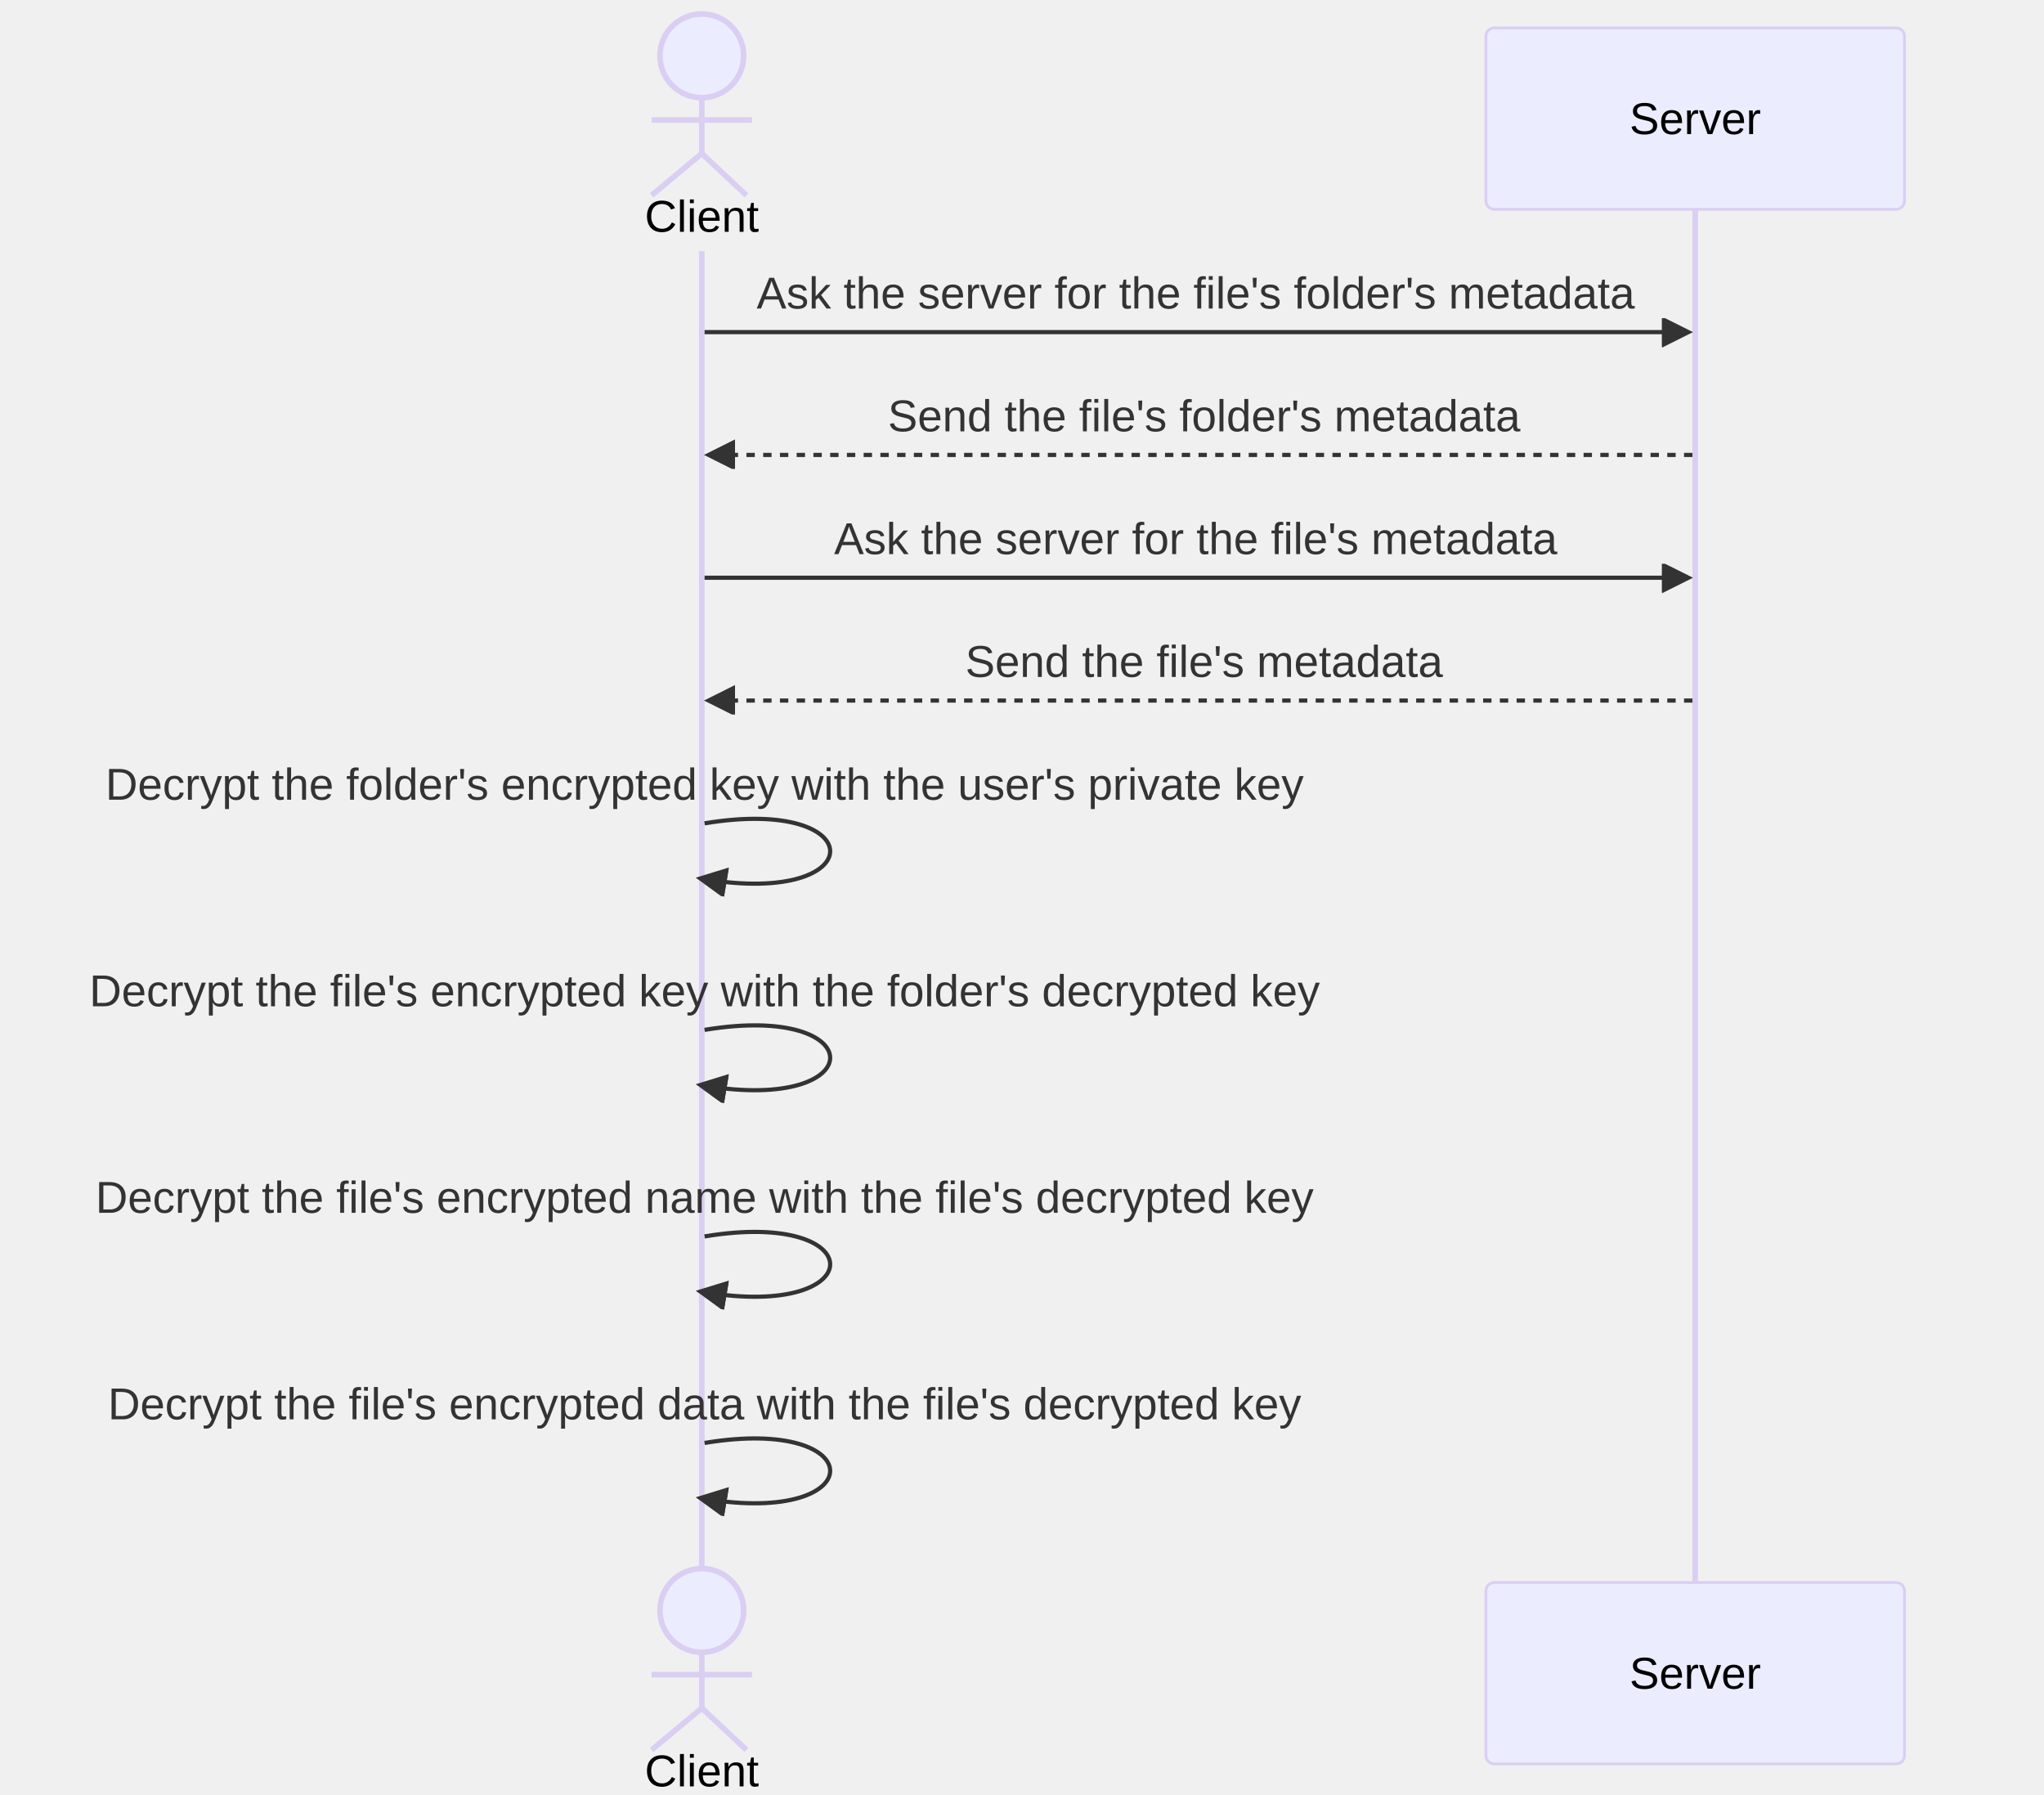
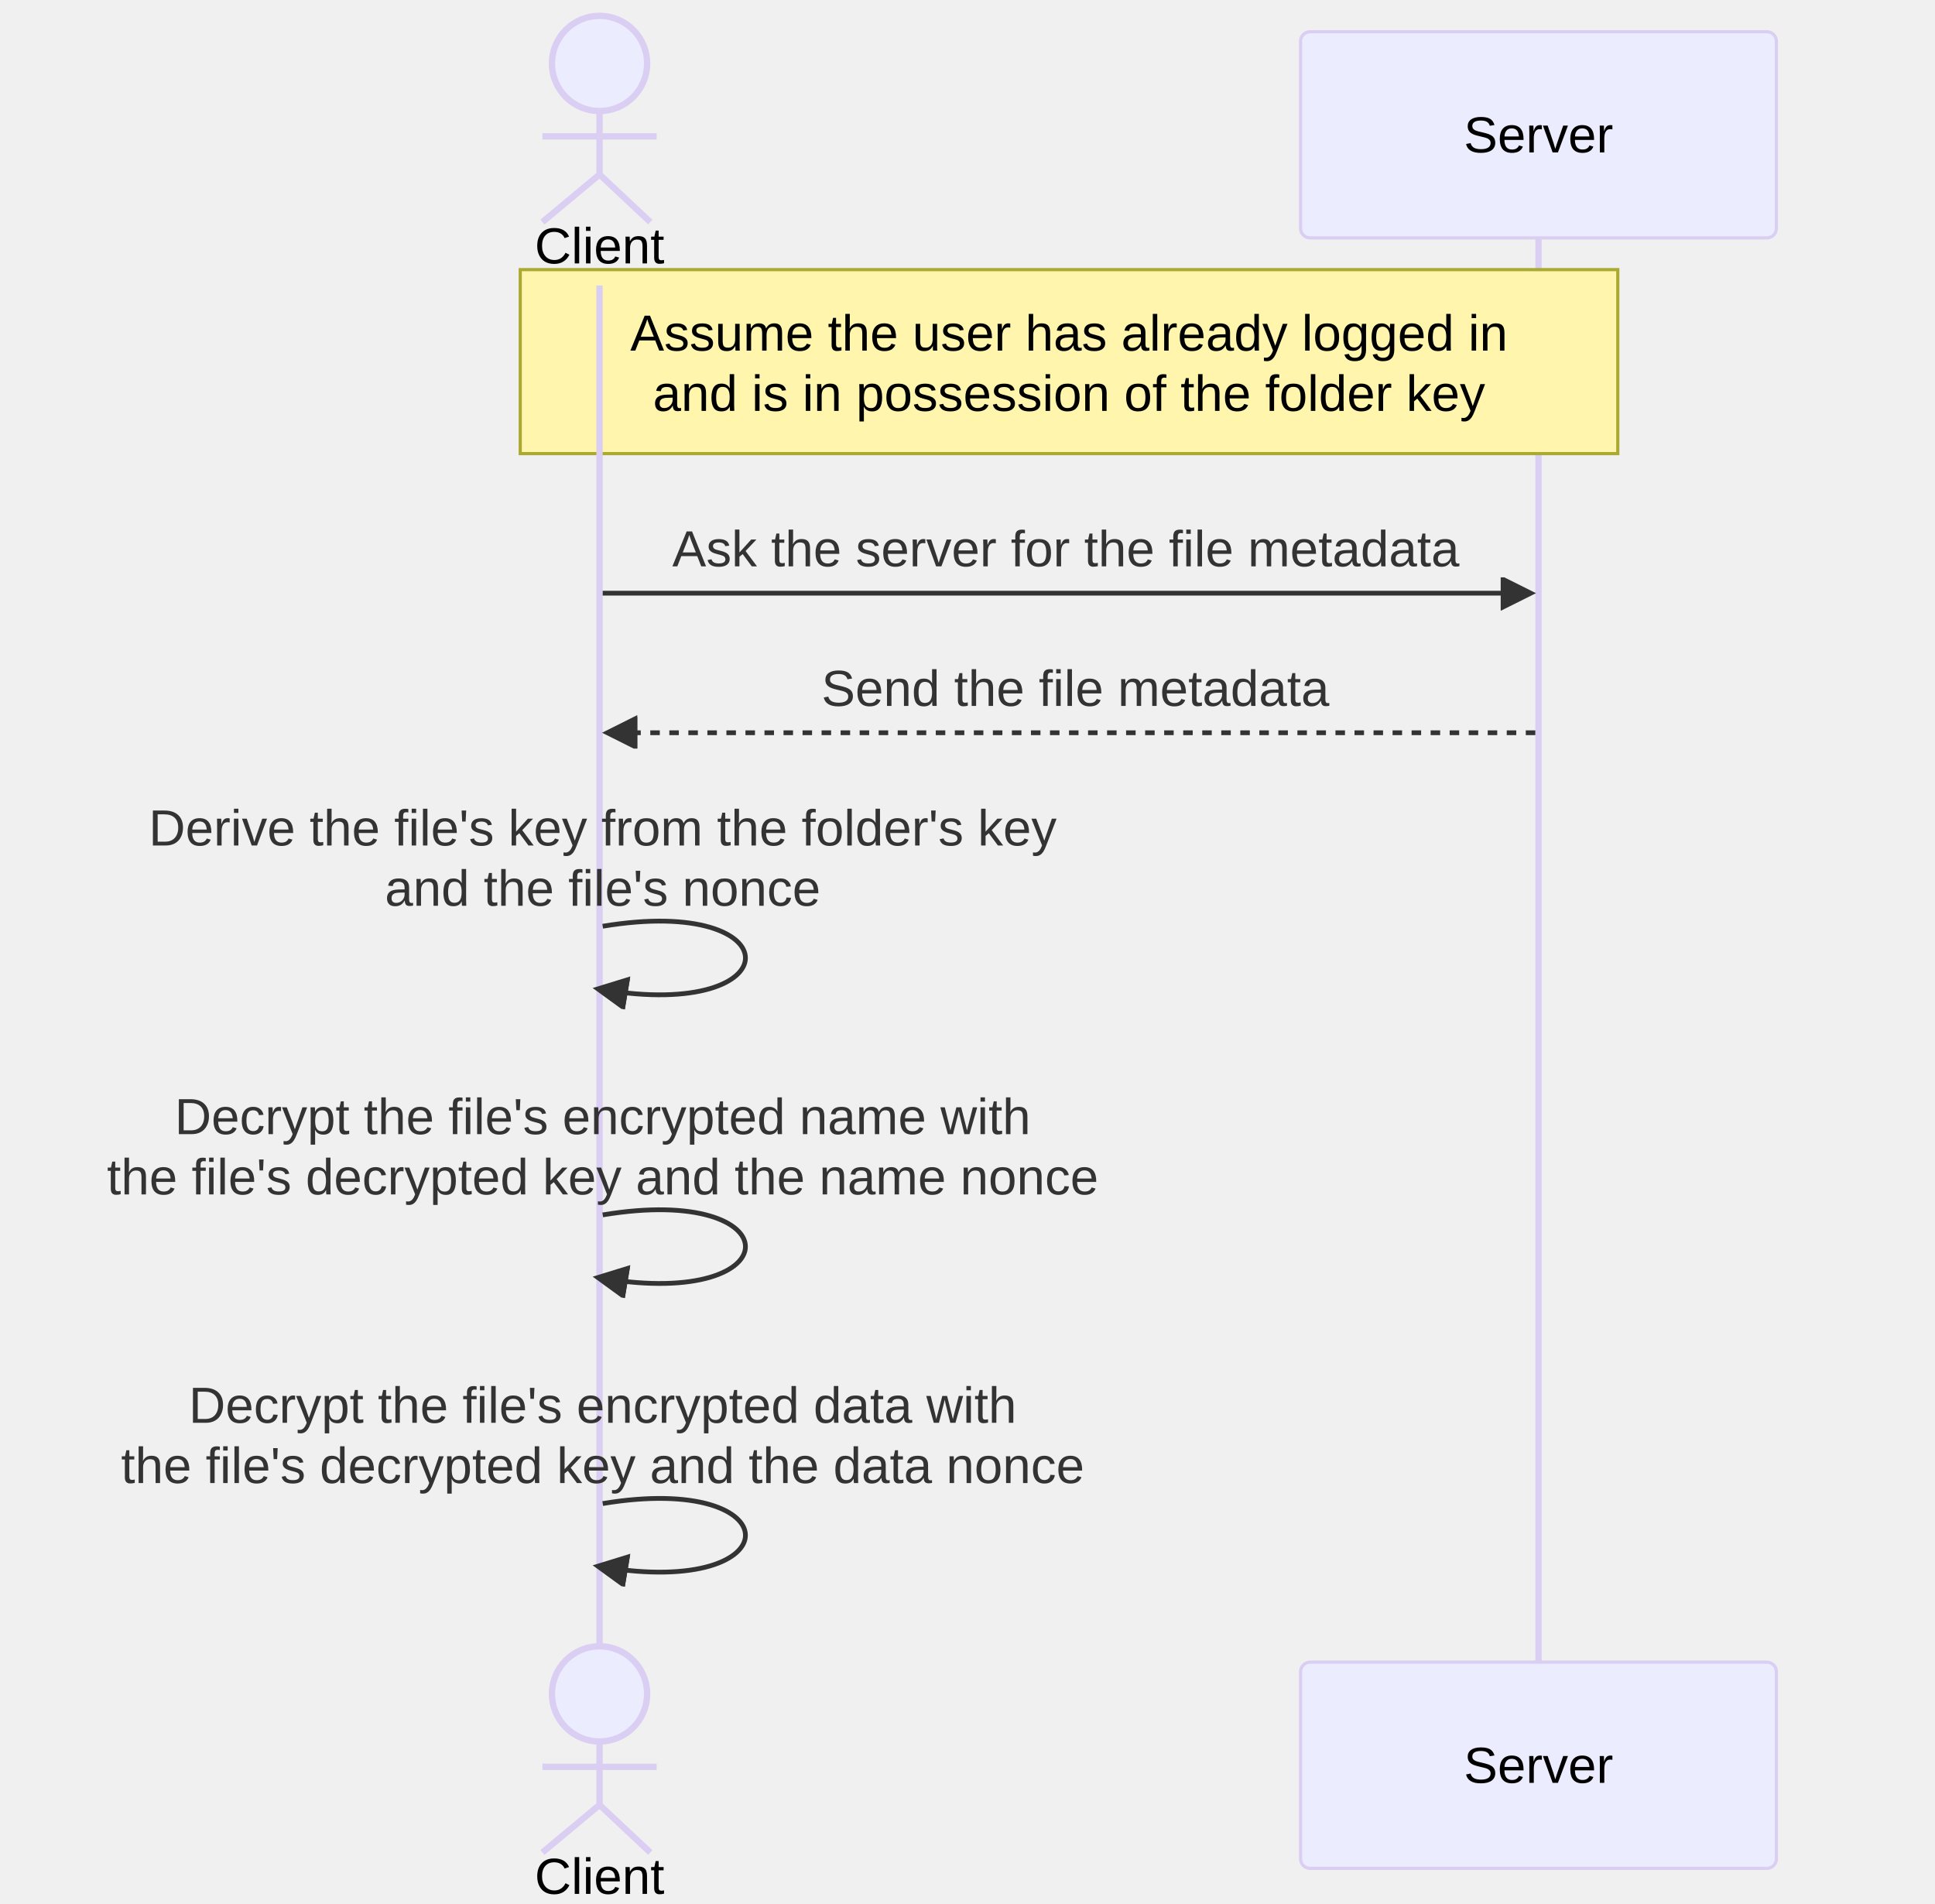
- <svg xmlns="http://www.w3.org/2000/svg" aria-roledescription="sequence" role="graphics-document document" viewBox="-176.5 -10 732.5 643" style="max-width: 732.5px; background-color: white;" width="100%" id="my-svg">
+ <svg xmlns="http://www.w3.org/2000/svg" aria-roledescription="sequence" role="graphics-document document" viewBox="-114 -10 610 600" style="max-width: 610px; background-color: white;" width="100%" id="my-svg">
  <g>
-     <rect class="actor" ry="3" rx="3" height="65" width="150" stroke="#666" fill="#eaeaea" y="557" x="356" />
-     <text style="text-anchor: middle; font-size: 16px; font-weight: 400;" class="actor" alignment-baseline="central" dominant-baseline="central" y="589.5" x="431">
-       <tspan dy="0" x="431">Server</tspan>
+     <rect class="actor" ry="3" rx="3" height="65" width="150" stroke="#666" fill="#eaeaea" y="514" x="296" />
+     <text style="text-anchor: middle; font-size: 16px; font-weight: 400;" class="actor" alignment-baseline="central" dominant-baseline="central" y="546.5" x="371">
+       <tspan dy="0" x="371">Server</tspan>
    </text>
  </g>
  <g>
-     <line stroke="#999" stroke-width="0.5px" class="200" y2="557" x2="431" y1="5" x1="431" id="actor1" />
+     <line stroke="#999" stroke-width="0.5px" class="200" y2="514" x2="371" y1="5" x1="371" id="actor1" />
    <g id="root-1">
-       <rect class="actor" ry="3" rx="3" height="65" width="150" stroke="#666" fill="#eaeaea" y="0" x="356" />
-       <text style="text-anchor: middle; font-size: 16px; font-weight: 400;" class="actor" alignment-baseline="central" dominant-baseline="central" y="32.5" x="431">
-         <tspan dy="0" x="431">Server</tspan>
+       <rect class="actor" ry="3" rx="3" height="65" width="150" stroke="#666" fill="#eaeaea" y="0" x="296" />
+       <text style="text-anchor: middle; font-size: 16px; font-weight: 400;" class="actor" alignment-baseline="central" dominant-baseline="central" y="32.5" x="371">
+         <tspan dy="0" x="371">Server</tspan>
      </text>
    </g>
  </g>
  <style>#my-svg{font-family:"trebuchet ms",verdana,arial,sans-serif;font-size:16px;fill:#333;}#my-svg .error-icon{fill:#552222;}#my-svg .error-text{fill:#552222;stroke:#552222;}#my-svg .edge-thickness-normal{stroke-width:2px;}#my-svg .edge-thickness-thick{stroke-width:3.5px;}#my-svg .edge-pattern-solid{stroke-dasharray:0;}#my-svg .edge-pattern-dashed{stroke-dasharray:3;}#my-svg .edge-pattern-dotted{stroke-dasharray:2;}#my-svg .marker{fill:#333333;stroke:#333333;}#my-svg .marker.cross{stroke:#333333;}#my-svg svg{font-family:"trebuchet ms",verdana,arial,sans-serif;font-size:16px;}#my-svg .actor{stroke:hsl(259.626, 59.777%, 87.902%);fill:#ECECFF;}#my-svg text.actor&gt;tspan{fill:black;stroke:none;}#my-svg .actor-line{stroke:grey;}#my-svg .messageLine0{stroke-width:1.5;stroke-dasharray:none;stroke:#333;}#my-svg .messageLine1{stroke-width:1.5;stroke-dasharray:2,2;stroke:#333;}#my-svg #arrowhead path{fill:#333;stroke:#333;}#my-svg .sequenceNumber{fill:white;}#my-svg #sequencenumber{fill:#333;}#my-svg #crosshead path{fill:#333;stroke:#333;}#my-svg .messageText{fill:#333;stroke:none;}#my-svg .labelBox{stroke:hsl(259.626, 59.777%, 87.902%);fill:#ECECFF;}#my-svg .labelText,#my-svg .labelText&gt;tspan{fill:black;stroke:none;}#my-svg .loopText,#my-svg .loopText&gt;tspan{fill:black;stroke:none;}#my-svg .loopLine{stroke-width:2px;stroke-dasharray:2,2;stroke:hsl(259.626, 59.777%, 87.902%);fill:hsl(259.626, 59.777%, 87.902%);}#my-svg .note{stroke:#aaaa33;fill:#fff5ad;}#my-svg .noteText,#my-svg .noteText&gt;tspan{fill:black;stroke:none;}#my-svg .activation0{fill:#f4f4f4;stroke:#666;}#my-svg .activation1{fill:#f4f4f4;stroke:#666;}#my-svg .activation2{fill:#f4f4f4;stroke:#666;}#my-svg .actorPopupMenu{position:absolute;}#my-svg .actorPopupMenuPanel{position:absolute;fill:#ECECFF;box-shadow:0px 8px 16px 0px rgba(0,0,0,0.2);filter:drop-shadow(3px 5px 2px rgb(0 0 0 / 0.4));}#my-svg .actor-man line{stroke:hsl(259.626, 59.777%, 87.902%);fill:#ECECFF;}#my-svg .actor-man circle,#my-svg line{stroke:hsl(259.626, 59.777%, 87.902%);fill:#ECECFF;stroke-width:2px;}#my-svg :root{--mermaid-font-family:"trebuchet ms",verdana,arial,sans-serif;}</style>
  <g />
  <defs>
    <symbol height="24" width="24" id="computer">
      <path d="M2 2v13h20v-13h-20zm18 11h-16v-9h16v9zm-10.228 6l.466-1h3.524l.467 1h-4.457zm14.228 3h-24l2-6h2.104l-1.33 4h18.45l-1.297-4h2.073l2 6zm-5-10h-14v-7h14v7z" transform="scale(.5)" />
    </symbol>
  </defs>
  <defs>
    <symbol clip-rule="evenodd" fill-rule="evenodd" id="database">
      <path d="M12.258.001l.256.004.255.005.253.008.251.01.249.012.247.015.246.016.242.019.241.02.239.023.236.024.233.027.231.028.229.031.225.032.223.034.22.036.217.038.214.04.211.041.208.043.205.045.201.046.198.048.194.05.191.051.187.053.183.054.18.056.175.057.172.059.168.06.163.061.16.063.155.064.15.066.074.033.073.033.071.034.07.034.069.035.068.035.067.035.066.035.064.036.064.036.062.036.06.036.06.037.058.037.058.037.055.038.055.038.053.038.052.038.051.039.05.039.048.039.047.039.045.04.044.04.043.04.041.04.04.041.039.041.037.041.036.041.034.041.033.042.032.042.03.042.029.042.027.042.026.043.024.043.023.043.021.043.02.043.018.044.017.043.015.044.013.044.012.044.011.045.009.044.007.045.006.045.004.045.002.045.001.045v17l-.001.045-.002.045-.004.045-.006.045-.007.045-.009.044-.011.045-.012.044-.013.044-.015.044-.017.043-.018.044-.02.043-.021.043-.023.043-.024.043-.026.043-.027.042-.029.042-.03.042-.032.042-.033.042-.034.041-.036.041-.037.041-.039.041-.04.041-.041.04-.043.04-.044.04-.045.04-.047.039-.048.039-.05.039-.051.039-.052.038-.053.038-.055.038-.055.038-.058.037-.058.037-.06.037-.06.036-.062.036-.064.036-.064.036-.066.035-.067.035-.068.035-.069.035-.07.034-.071.034-.073.033-.074.033-.15.066-.155.064-.16.063-.163.061-.168.06-.172.059-.175.057-.18.056-.183.054-.187.053-.191.051-.194.05-.198.048-.201.046-.205.045-.208.043-.211.041-.214.04-.217.038-.22.036-.223.034-.225.032-.229.031-.231.028-.233.027-.236.024-.239.023-.241.02-.242.019-.246.016-.247.015-.249.012-.251.01-.253.008-.255.005-.256.004-.258.001-.258-.001-.256-.004-.255-.005-.253-.008-.251-.01-.249-.012-.247-.015-.245-.016-.243-.019-.241-.02-.238-.023-.236-.024-.234-.027-.231-.028-.228-.031-.226-.032-.223-.034-.22-.036-.217-.038-.214-.04-.211-.041-.208-.043-.204-.045-.201-.046-.198-.048-.195-.05-.19-.051-.187-.053-.184-.054-.179-.056-.176-.057-.172-.059-.167-.06-.164-.061-.159-.063-.155-.064-.151-.066-.074-.033-.072-.033-.072-.034-.07-.034-.069-.035-.068-.035-.067-.035-.066-.035-.064-.036-.063-.036-.062-.036-.061-.036-.06-.037-.058-.037-.057-.037-.056-.038-.055-.038-.053-.038-.052-.038-.051-.039-.049-.039-.049-.039-.046-.039-.046-.04-.044-.04-.043-.04-.041-.04-.04-.041-.039-.041-.037-.041-.036-.041-.034-.041-.033-.042-.032-.042-.03-.042-.029-.042-.027-.042-.026-.043-.024-.043-.023-.043-.021-.043-.02-.043-.018-.044-.017-.043-.015-.044-.013-.044-.012-.044-.011-.045-.009-.044-.007-.045-.006-.045-.004-.045-.002-.045-.001-.045v-17l.001-.045.002-.045.004-.045.006-.045.007-.045.009-.044.011-.045.012-.044.013-.044.015-.044.017-.043.018-.044.02-.043.021-.043.023-.043.024-.043.026-.043.027-.042.029-.042.03-.042.032-.042.033-.042.034-.041.036-.041.037-.041.039-.041.04-.041.041-.04.043-.04.044-.04.046-.04.046-.039.049-.039.049-.039.051-.039.052-.038.053-.038.055-.038.056-.038.057-.037.058-.037.06-.037.061-.036.062-.036.063-.036.064-.036.066-.035.067-.035.068-.035.069-.035.07-.034.072-.034.072-.033.074-.033.151-.066.155-.064.159-.063.164-.061.167-.06.172-.059.176-.057.179-.056.184-.054.187-.053.19-.051.195-.05.198-.048.201-.046.204-.045.208-.043.211-.041.214-.04.217-.038.22-.036.223-.034.226-.032.228-.031.231-.028.234-.027.236-.024.238-.023.241-.02.243-.019.245-.016.247-.015.249-.012.251-.01.253-.008.255-.005.256-.004.258-.001.258.001zm-9.258 20.499v.01l.001.021.003.021.004.022.005.021.006.022.007.022.009.023.01.022.011.023.012.023.013.023.015.023.016.024.017.023.018.024.019.024.021.024.022.025.023.024.024.025.052.049.056.05.061.051.066.051.07.051.075.051.079.052.084.052.088.052.092.052.097.052.102.051.105.052.11.052.114.051.119.051.123.051.127.05.131.05.135.05.139.048.144.049.147.047.152.047.155.047.16.045.163.045.167.043.171.043.176.041.178.041.183.039.187.039.19.037.194.035.197.035.202.033.204.031.209.03.212.029.216.027.219.025.222.024.226.021.23.02.233.018.236.016.24.015.243.012.246.01.249.008.253.005.256.004.259.001.26-.001.257-.004.254-.005.25-.008.247-.011.244-.012.241-.014.237-.016.233-.018.231-.021.226-.021.224-.024.22-.026.216-.027.212-.028.21-.031.205-.031.202-.034.198-.034.194-.036.191-.037.187-.039.183-.04.179-.04.175-.042.172-.043.168-.044.163-.045.16-.046.155-.046.152-.047.148-.048.143-.049.139-.049.136-.05.131-.05.126-.05.123-.051.118-.052.114-.051.11-.052.106-.052.101-.052.096-.052.092-.052.088-.053.083-.051.079-.052.074-.052.07-.051.065-.051.06-.051.056-.05.051-.05.023-.024.023-.025.021-.024.02-.024.019-.024.018-.024.017-.024.015-.023.014-.024.013-.023.012-.023.01-.023.01-.022.008-.022.006-.022.006-.022.004-.022.004-.021.001-.021.001-.021v-4.127l-.077.055-.08.053-.083.054-.085.053-.087.052-.09.052-.093.051-.095.05-.097.05-.1.049-.102.049-.105.048-.106.047-.109.047-.111.046-.114.045-.115.045-.118.044-.12.043-.122.042-.124.042-.126.041-.128.04-.13.04-.132.038-.134.038-.135.037-.138.037-.139.035-.142.035-.143.034-.144.033-.147.032-.148.031-.15.03-.151.03-.153.029-.154.027-.156.027-.158.026-.159.025-.161.024-.162.023-.163.022-.165.021-.166.02-.167.019-.169.018-.169.017-.171.016-.173.015-.173.014-.175.013-.175.012-.177.011-.178.01-.179.008-.179.008-.181.006-.182.005-.182.004-.184.003-.184.002h-.37l-.184-.002-.184-.003-.182-.004-.182-.005-.181-.006-.179-.008-.179-.008-.178-.01-.176-.011-.176-.012-.175-.013-.173-.014-.172-.015-.171-.016-.17-.017-.169-.018-.167-.019-.166-.02-.165-.021-.163-.022-.162-.023-.161-.024-.159-.025-.157-.026-.156-.027-.155-.027-.153-.029-.151-.03-.15-.03-.148-.031-.146-.032-.145-.033-.143-.034-.141-.035-.14-.035-.137-.037-.136-.037-.134-.038-.132-.038-.13-.04-.128-.04-.126-.041-.124-.042-.122-.042-.12-.044-.117-.043-.116-.045-.113-.045-.112-.046-.109-.047-.106-.047-.105-.048-.102-.049-.1-.049-.097-.05-.095-.05-.093-.052-.09-.051-.087-.052-.085-.053-.083-.054-.08-.054-.077-.054v4.127zm0-5.654v.011l.001.021.003.021.004.021.005.022.006.022.007.022.009.022.01.022.011.023.012.023.013.023.015.024.016.023.017.024.018.024.019.024.021.024.022.024.023.025.024.024.052.05.056.05.061.05.066.051.07.051.075.052.079.051.084.052.088.052.092.052.097.052.102.052.105.052.11.051.114.051.119.052.123.05.127.051.131.05.135.049.139.049.144.048.147.048.152.047.155.046.16.045.163.045.167.044.171.042.176.042.178.04.183.04.187.038.19.037.194.036.197.034.202.033.204.032.209.03.212.028.216.027.219.025.222.024.226.022.23.02.233.018.236.016.24.014.243.012.246.01.249.008.253.006.256.003.259.001.26-.001.257-.003.254-.006.25-.008.247-.01.244-.012.241-.015.237-.016.233-.018.231-.02.226-.022.224-.024.22-.025.216-.027.212-.029.21-.03.205-.032.202-.033.198-.035.194-.036.191-.037.187-.039.183-.039.179-.041.175-.042.172-.043.168-.044.163-.045.16-.045.155-.047.152-.047.148-.048.143-.048.139-.05.136-.049.131-.05.126-.051.123-.051.118-.051.114-.052.11-.052.106-.052.101-.052.096-.052.092-.052.088-.052.083-.052.079-.052.074-.051.07-.052.065-.051.06-.05.056-.051.051-.049.023-.025.023-.024.021-.025.02-.024.019-.024.018-.024.017-.024.015-.023.014-.023.013-.024.012-.022.01-.023.01-.023.008-.022.006-.022.006-.022.004-.021.004-.022.001-.021.001-.021v-4.139l-.077.054-.08.054-.083.054-.085.052-.087.053-.09.051-.093.051-.095.051-.097.05-.1.049-.102.049-.105.048-.106.047-.109.047-.111.046-.114.045-.115.044-.118.044-.12.044-.122.042-.124.042-.126.041-.128.04-.13.039-.132.039-.134.038-.135.037-.138.036-.139.036-.142.035-.143.033-.144.033-.147.033-.148.031-.15.03-.151.03-.153.028-.154.028-.156.027-.158.026-.159.025-.161.024-.162.023-.163.022-.165.021-.166.02-.167.019-.169.018-.169.017-.171.016-.173.015-.173.014-.175.013-.175.012-.177.011-.178.009-.179.009-.179.007-.181.007-.182.005-.182.004-.184.003-.184.002h-.37l-.184-.002-.184-.003-.182-.004-.182-.005-.181-.007-.179-.007-.179-.009-.178-.009-.176-.011-.176-.012-.175-.013-.173-.014-.172-.015-.171-.016-.17-.017-.169-.018-.167-.019-.166-.02-.165-.021-.163-.022-.162-.023-.161-.024-.159-.025-.157-.026-.156-.027-.155-.028-.153-.028-.151-.03-.15-.03-.148-.031-.146-.033-.145-.033-.143-.033-.141-.035-.14-.036-.137-.036-.136-.037-.134-.038-.132-.039-.13-.039-.128-.04-.126-.041-.124-.042-.122-.043-.12-.043-.117-.044-.116-.044-.113-.046-.112-.046-.109-.046-.106-.047-.105-.048-.102-.049-.1-.049-.097-.05-.095-.051-.093-.051-.09-.051-.087-.053-.085-.052-.083-.054-.08-.054-.077-.054v4.139zm0-5.666v.011l.001.02.003.022.004.021.005.022.006.021.007.022.009.023.01.022.011.023.012.023.013.023.015.023.016.024.017.024.018.023.019.024.021.025.022.024.023.024.024.025.052.05.056.05.061.05.066.051.07.051.075.052.079.051.084.052.088.052.092.052.097.052.102.052.105.051.11.052.114.051.119.051.123.051.127.05.131.05.135.05.139.049.144.048.147.048.152.047.155.046.16.045.163.045.167.043.171.043.176.042.178.04.183.04.187.038.19.037.194.036.197.034.202.033.204.032.209.03.212.028.216.027.219.025.222.024.226.021.23.02.233.018.236.017.24.014.243.012.246.01.249.008.253.006.256.003.259.001.26-.001.257-.003.254-.006.25-.008.247-.01.244-.013.241-.014.237-.016.233-.018.231-.02.226-.022.224-.024.22-.025.216-.027.212-.029.21-.03.205-.032.202-.033.198-.035.194-.036.191-.037.187-.039.183-.039.179-.041.175-.042.172-.043.168-.044.163-.045.16-.045.155-.047.152-.047.148-.048.143-.049.139-.049.136-.049.131-.051.126-.05.123-.051.118-.052.114-.051.11-.052.106-.052.101-.052.096-.052.092-.052.088-.052.083-.052.079-.052.074-.052.07-.051.065-.051.06-.051.056-.05.051-.049.023-.025.023-.025.021-.024.02-.024.019-.024.018-.024.017-.024.015-.023.014-.024.013-.023.012-.023.01-.022.01-.023.008-.022.006-.022.006-.022.004-.022.004-.021.001-.021.001-.021v-4.153l-.077.054-.08.054-.083.053-.085.053-.087.053-.09.051-.093.051-.095.051-.097.05-.1.049-.102.048-.105.048-.106.048-.109.046-.111.046-.114.046-.115.044-.118.044-.12.043-.122.043-.124.042-.126.041-.128.04-.13.039-.132.039-.134.038-.135.037-.138.036-.139.036-.142.034-.143.034-.144.033-.147.032-.148.032-.15.03-.151.03-.153.028-.154.028-.156.027-.158.026-.159.024-.161.024-.162.023-.163.023-.165.021-.166.02-.167.019-.169.018-.169.017-.171.016-.173.015-.173.014-.175.013-.175.012-.177.01-.178.01-.179.009-.179.007-.181.006-.182.006-.182.004-.184.003-.184.001-.185.001-.185-.001-.184-.001-.184-.003-.182-.004-.182-.006-.181-.006-.179-.007-.179-.009-.178-.01-.176-.01-.176-.012-.175-.013-.173-.014-.172-.015-.171-.016-.17-.017-.169-.018-.167-.019-.166-.02-.165-.021-.163-.023-.162-.023-.161-.024-.159-.024-.157-.026-.156-.027-.155-.028-.153-.028-.151-.03-.15-.03-.148-.032-.146-.032-.145-.033-.143-.034-.141-.034-.14-.036-.137-.036-.136-.037-.134-.038-.132-.039-.13-.039-.128-.041-.126-.041-.124-.041-.122-.043-.12-.043-.117-.044-.116-.044-.113-.046-.112-.046-.109-.046-.106-.048-.105-.048-.102-.048-.1-.05-.097-.049-.095-.051-.093-.051-.09-.052-.087-.052-.085-.053-.083-.053-.08-.054-.077-.054v4.153zm8.74-8.179l-.257.004-.254.005-.25.008-.247.011-.244.012-.241.014-.237.016-.233.018-.231.021-.226.022-.224.023-.22.026-.216.027-.212.028-.21.031-.205.032-.202.033-.198.034-.194.036-.191.038-.187.038-.183.04-.179.041-.175.042-.172.043-.168.043-.163.045-.16.046-.155.046-.152.048-.148.048-.143.048-.139.049-.136.05-.131.05-.126.051-.123.051-.118.051-.114.052-.11.052-.106.052-.101.052-.096.052-.092.052-.088.052-.083.052-.079.052-.074.051-.07.052-.065.051-.06.05-.056.05-.051.05-.023.025-.023.024-.021.024-.02.025-.019.024-.018.024-.017.023-.015.024-.014.023-.013.023-.012.023-.01.023-.01.022-.008.022-.006.023-.006.021-.004.022-.004.021-.001.021-.001.021.001.021.001.021.004.021.004.022.006.021.006.023.008.022.01.022.01.023.012.023.013.023.014.023.015.024.017.023.018.024.019.024.02.025.021.024.023.024.023.025.051.05.056.05.06.05.065.051.07.052.074.051.079.052.083.052.088.052.092.052.096.052.101.052.106.052.11.052.114.052.118.051.123.051.126.051.131.05.136.05.139.049.143.048.148.048.152.048.155.046.16.046.163.045.168.043.172.043.175.042.179.041.183.04.187.038.191.038.194.036.198.034.202.033.205.032.21.031.212.028.216.027.22.026.224.023.226.022.231.021.233.018.237.016.241.014.244.012.247.011.25.008.254.005.257.004.26.001.26-.001.257-.004.254-.005.25-.008.247-.011.244-.012.241-.014.237-.016.233-.018.231-.021.226-.022.224-.023.22-.026.216-.027.212-.028.21-.031.205-.032.202-.033.198-.034.194-.036.191-.038.187-.038.183-.04.179-.041.175-.042.172-.043.168-.043.163-.045.16-.046.155-.046.152-.048.148-.048.143-.048.139-.049.136-.05.131-.05.126-.051.123-.051.118-.051.114-.052.11-.052.106-.052.101-.052.096-.052.092-.052.088-.052.083-.052.079-.052.074-.051.07-.052.065-.051.06-.05.056-.05.051-.05.023-.025.023-.024.021-.024.02-.025.019-.024.018-.024.017-.023.015-.024.014-.023.013-.023.012-.023.01-.023.01-.022.008-.022.006-.023.006-.021.004-.022.004-.021.001-.021.001-.021-.001-.021-.001-.021-.004-.021-.004-.022-.006-.021-.006-.023-.008-.022-.01-.022-.01-.023-.012-.023-.013-.023-.014-.023-.015-.024-.017-.023-.018-.024-.019-.024-.02-.025-.021-.024-.023-.024-.023-.025-.051-.05-.056-.05-.06-.05-.065-.051-.07-.052-.074-.051-.079-.052-.083-.052-.088-.052-.092-.052-.096-.052-.101-.052-.106-.052-.11-.052-.114-.052-.118-.051-.123-.051-.126-.051-.131-.05-.136-.05-.139-.049-.143-.048-.148-.048-.152-.048-.155-.046-.16-.046-.163-.045-.168-.043-.172-.043-.175-.042-.179-.041-.183-.04-.187-.038-.191-.038-.194-.036-.198-.034-.202-.033-.205-.032-.21-.031-.212-.028-.216-.027-.22-.026-.224-.023-.226-.022-.231-.021-.233-.018-.237-.016-.241-.014-.244-.012-.247-.011-.25-.008-.254-.005-.257-.004-.26-.001-.26.001z" transform="scale(.5)" />
    </symbol>
  </defs>
  <defs>
    <symbol height="24" width="24" id="clock">
      <path d="M12 2c5.514 0 10 4.486 10 10s-4.486 10-10 10-10-4.486-10-10 4.486-10 10-10zm0-2c-6.627 0-12 5.373-12 12s5.373 12 12 12 12-5.373 12-12-5.373-12-12-12zm5.848 12.459c.202.038.202.333.001.372-1.907.361-6.045 1.111-6.547 1.111-.719 0-1.301-.582-1.301-1.301 0-.512.77-5.447 1.125-7.445.034-.192.312-.181.343.014l.985 6.238 5.394 1.011z" transform="scale(.5)" />
    </symbol>
  </defs>
  <defs>
    <marker orient="auto" markerHeight="12" markerWidth="12" markerUnits="userSpaceOnUse" refY="5" refX="7.9" id="arrowhead">
      <path d="M 0 0 L 10 5 L 0 10 z" />
    </marker>
  </defs>
  <defs>
    <marker refY="4.5" refX="4" orient="auto" markerHeight="8" markerWidth="15" id="crosshead">
      <path style="stroke-dasharray: 0, 0;" d="M 1,2 L 6,7 M 6,2 L 1,7" stroke-width="1pt" stroke="#000000" fill="none" />
    </marker>
  </defs>
  <defs>
    <marker orient="auto" markerHeight="28" markerWidth="20" refY="7" refX="15.5" id="filled-head">
      <path d="M 18,7 L9,13 L14,7 L9,1 Z" />
    </marker>
  </defs>
  <defs>
    <marker orient="auto" markerHeight="40" markerWidth="60" refY="15" refX="15" id="sequencenumber">
      <circle r="6" cy="15" cx="15" />
    </marker>
  </defs>
-   <line stroke="#999" stroke-width="0.5px" class="200" y2="557" x2="75" y1="80" x1="75" id="actor0" />
+   <g>
+     <rect class="note" ry="0" rx="0" height="58" width="346" stroke="#666" fill="#EDF2AE" y="75" x="50" />
+     <text style="font-size: 16px; font-weight: 400;" dy="1em" class="noteText" alignment-baseline="middle" dominant-baseline="middle" text-anchor="middle" y="80" x="223">
+       <tspan x="223">Assume the user has already logged in </tspan>
+     </text>
+     <text style="font-size: 16px; font-weight: 400;" dy="1em" class="noteText" alignment-baseline="middle" dominant-baseline="middle" text-anchor="middle" y="99" x="223">
+       <tspan x="223"> and is in possession of the folder key</tspan>
+     </text>
+   </g>
+   <line stroke="#999" stroke-width="0.5px" class="200" y2="514" x2="75" y1="80" x1="75" id="actor0" />
  <g class="actor-man">
    <line y2="45" x2="75" y1="25" x1="75" id="actor-man-torso0" />
    <line y2="33" x2="93" y1="33" x1="57" id="actor-man-arms0" />
    <line y2="45" x2="75" y1="60" x1="57" />
    <line y2="60" x2="91" y1="45" x1="75" />
    <circle height="65" width="150" r="15" cy="10" cx="75" />
    <text style="text-anchor: middle; font-size: 16px; font-weight: 400;" class="actor" alignment-baseline="central" dominant-baseline="central" y="67.5" x="75">
      <tspan dy="0" x="75">Client</tspan>
    </text>
  </g>
-   <text style="font-size: 16px; font-weight: 400;" dy="1em" class="messageText" alignment-baseline="middle" dominant-baseline="middle" text-anchor="middle" y="80" x="252">Ask the server for the file's folder's metadata</text>
-   <line style="fill: none;" marker-end="url(#arrowhead)" stroke="none" stroke-width="2" class="messageLine0" y2="109" x2="427" y1="109" x1="76" />
-   <text style="font-size: 16px; font-weight: 400;" dy="1em" class="messageText" alignment-baseline="middle" dominant-baseline="middle" text-anchor="middle" y="124" x="255">Send the file's folder's metadata</text>
-   <line style="stroke-dasharray: 3, 3; fill: none;" marker-end="url(#arrowhead)" stroke="none" stroke-width="2" class="messageLine1" y2="153" x2="79" y1="153" x1="430" />
-   <text style="font-size: 16px; font-weight: 400;" dy="1em" class="messageText" alignment-baseline="middle" dominant-baseline="middle" text-anchor="middle" y="168" x="252">Ask the server for the file's metadata</text>
-   <line style="fill: none;" marker-end="url(#arrowhead)" stroke="none" stroke-width="2" class="messageLine0" y2="197" x2="427" y1="197" x1="76" />
-   <text style="font-size: 16px; font-weight: 400;" dy="1em" class="messageText" alignment-baseline="middle" dominant-baseline="middle" text-anchor="middle" y="212" x="255">Send the file's metadata</text>
-   <line style="stroke-dasharray: 3, 3; fill: none;" marker-end="url(#arrowhead)" stroke="none" stroke-width="2" class="messageLine1" y2="241" x2="79" y1="241" x1="430" />
-   <text style="font-size: 16px; font-weight: 400;" dy="1em" class="messageText" alignment-baseline="middle" dominant-baseline="middle" text-anchor="middle" y="256" x="76">Decrypt the folder's encrypted key with the user's private key</text>
-   <path style="fill: none;" marker-end="url(#arrowhead)" stroke="none" stroke-width="2" class="messageLine0" d="M 76,285 C 136,275 136,315 76,305" />
-   <text style="font-size: 16px; font-weight: 400;" dy="1em" class="messageText" alignment-baseline="middle" dominant-baseline="middle" text-anchor="middle" y="330" x="76">Decrypt the file's encrypted key with the folder's decrypted key</text>
-   <path style="fill: none;" marker-end="url(#arrowhead)" stroke="none" stroke-width="2" class="messageLine0" d="M 76,359 C 136,349 136,389 76,379" />
-   <text style="font-size: 16px; font-weight: 400;" dy="1em" class="messageText" alignment-baseline="middle" dominant-baseline="middle" text-anchor="middle" y="404" x="76">Decrypt the file's encrypted name with the file's decrypted key</text>
-   <path style="fill: none;" marker-end="url(#arrowhead)" stroke="none" stroke-width="2" class="messageLine0" d="M 76,433 C 136,423 136,463 76,453" />
-   <text style="font-size: 16px; font-weight: 400;" dy="1em" class="messageText" alignment-baseline="middle" dominant-baseline="middle" text-anchor="middle" y="478" x="76">Decrypt the file's encrypted data with the file's decrypted key</text>
-   <path style="fill: none;" marker-end="url(#arrowhead)" stroke="none" stroke-width="2" class="messageLine0" d="M 76,507 C 136,497 136,537 76,527" />
+   <text style="font-size: 16px; font-weight: 400;" dy="1em" class="messageText" alignment-baseline="middle" dominant-baseline="middle" text-anchor="middle" y="148" x="222">Ask the server for the file metadata</text>
+   <line style="fill: none;" marker-end="url(#arrowhead)" stroke="none" stroke-width="2" class="messageLine0" y2="177" x2="367" y1="177" x1="76" />
+   <text style="font-size: 16px; font-weight: 400;" dy="1em" class="messageText" alignment-baseline="middle" dominant-baseline="middle" text-anchor="middle" y="192" x="225">Send the file metadata</text>
+   <line style="stroke-dasharray: 3, 3; fill: none;" marker-end="url(#arrowhead)" stroke="none" stroke-width="2" class="messageLine1" y2="221" x2="79" y1="221" x1="370" />
+   <text style="font-size: 16px; font-weight: 400;" dy="1em" class="messageText" alignment-baseline="middle" dominant-baseline="middle" text-anchor="middle" y="236" x="76">Derive the file's key from the folder's key </text>
+   <text style="font-size: 16px; font-weight: 400;" dy="1em" class="messageText" alignment-baseline="middle" dominant-baseline="middle" text-anchor="middle" y="255" x="76"> and the file's nonce</text>
+   <path style="fill: none;" marker-end="url(#arrowhead)" stroke="none" stroke-width="2" class="messageLine0" d="M 76,282 C 136,272 136,312 76,302" />
+   <text style="font-size: 16px; font-weight: 400;" dy="1em" class="messageText" alignment-baseline="middle" dominant-baseline="middle" text-anchor="middle" y="327" x="76">Decrypt the file's encrypted name with </text>
+   <text style="font-size: 16px; font-weight: 400;" dy="1em" class="messageText" alignment-baseline="middle" dominant-baseline="middle" text-anchor="middle" y="346" x="76"> the file's decrypted key and the name nonce</text>
+   <path style="fill: none;" marker-end="url(#arrowhead)" stroke="none" stroke-width="2" class="messageLine0" d="M 76,373 C 136,363 136,403 76,393" />
+   <text style="font-size: 16px; font-weight: 400;" dy="1em" class="messageText" alignment-baseline="middle" dominant-baseline="middle" text-anchor="middle" y="418" x="76">Decrypt the file's encrypted data with </text>
+   <text style="font-size: 16px; font-weight: 400;" dy="1em" class="messageText" alignment-baseline="middle" dominant-baseline="middle" text-anchor="middle" y="437" x="76"> the file's decrypted key and the data nonce</text>
+   <path style="fill: none;" marker-end="url(#arrowhead)" stroke="none" stroke-width="2" class="messageLine0" d="M 76,464 C 136,454 136,494 76,484" />
  <g class="actor-man">
-     <line y2="602" x2="75" y1="582" x1="75" id="actor-man-torso1" />
-     <line y2="590" x2="93" y1="590" x1="57" id="actor-man-arms1" />
-     <line y2="602" x2="75" y1="617" x1="57" />
-     <line y2="617" x2="91" y1="602" x1="75" />
-     <circle height="65" width="150" r="15" cy="567" cx="75" />
-     <text style="text-anchor: middle; font-size: 16px; font-weight: 400;" class="actor" alignment-baseline="central" dominant-baseline="central" y="624.5" x="75">
+     <line y2="559" x2="75" y1="539" x1="75" id="actor-man-torso1" />
+     <line y2="547" x2="93" y1="547" x1="57" id="actor-man-arms1" />
+     <line y2="559" x2="75" y1="574" x1="57" />
+     <line y2="574" x2="91" y1="559" x1="75" />
+     <circle height="65" width="150" r="15" cy="524" cx="75" />
+     <text style="text-anchor: middle; font-size: 16px; font-weight: 400;" class="actor" alignment-baseline="central" dominant-baseline="central" y="581.5" x="75">
      <tspan dy="0" x="75">Client</tspan>
    </text>
  </g>
</svg>
